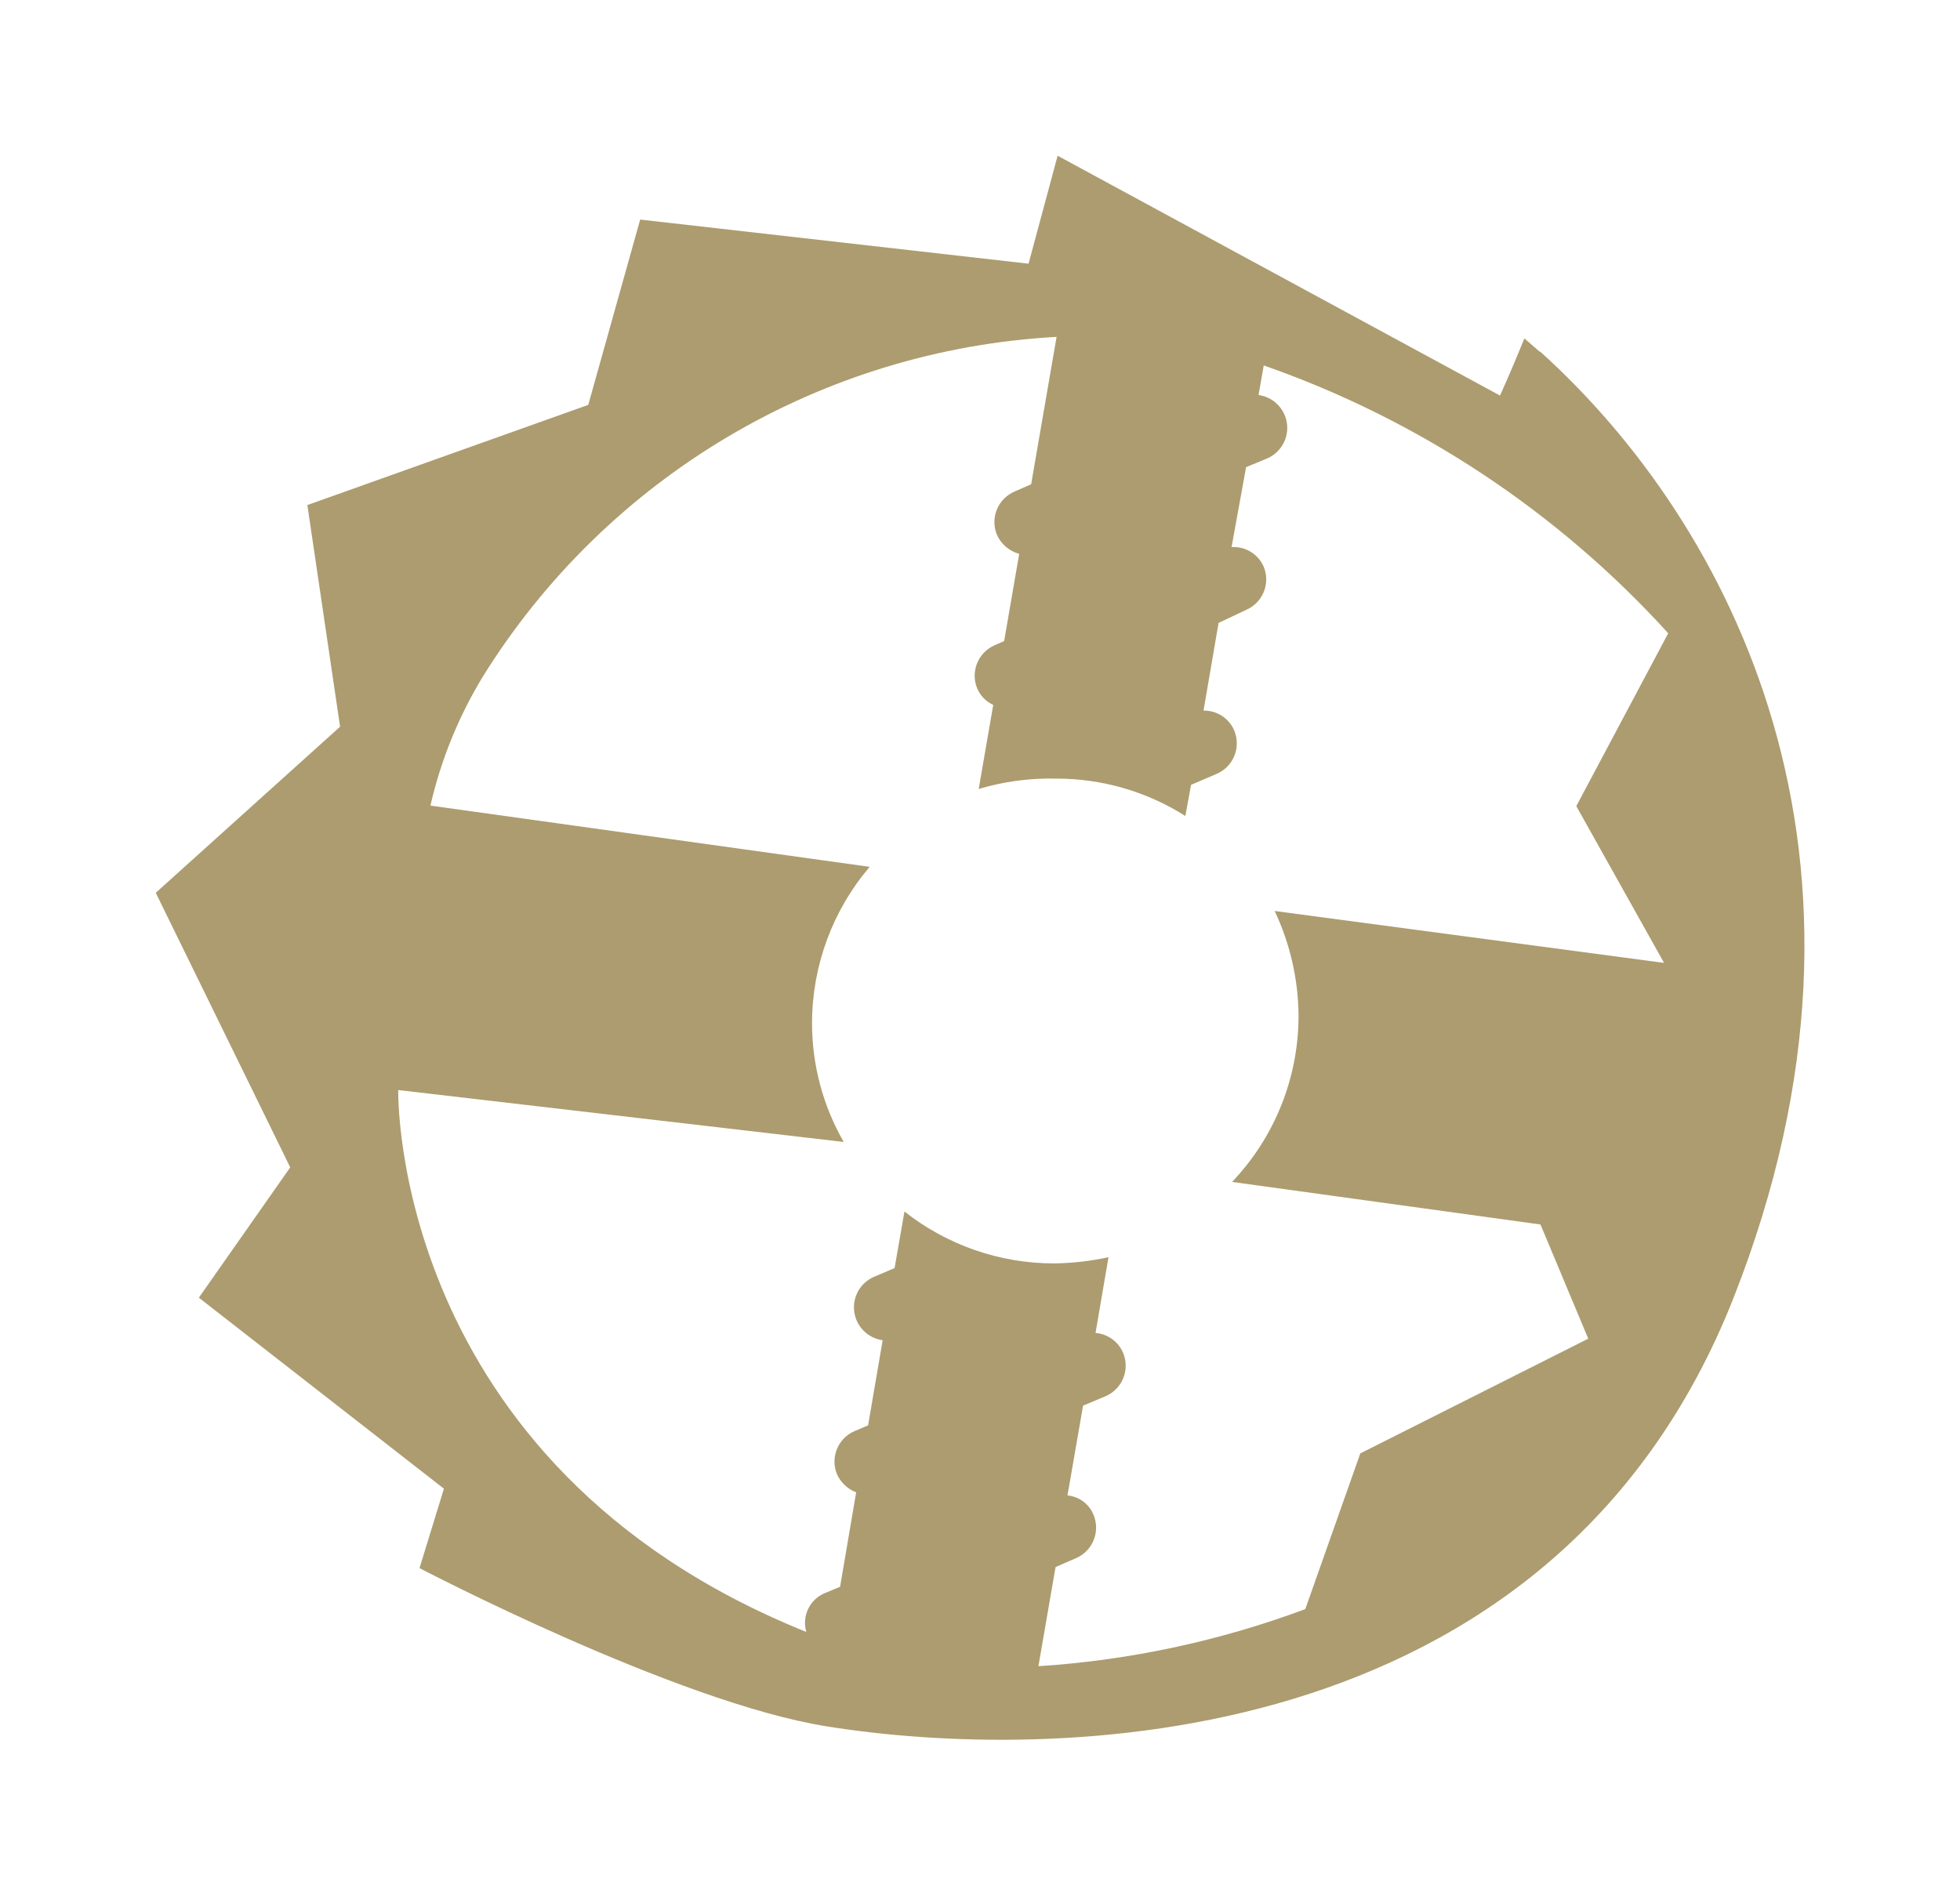
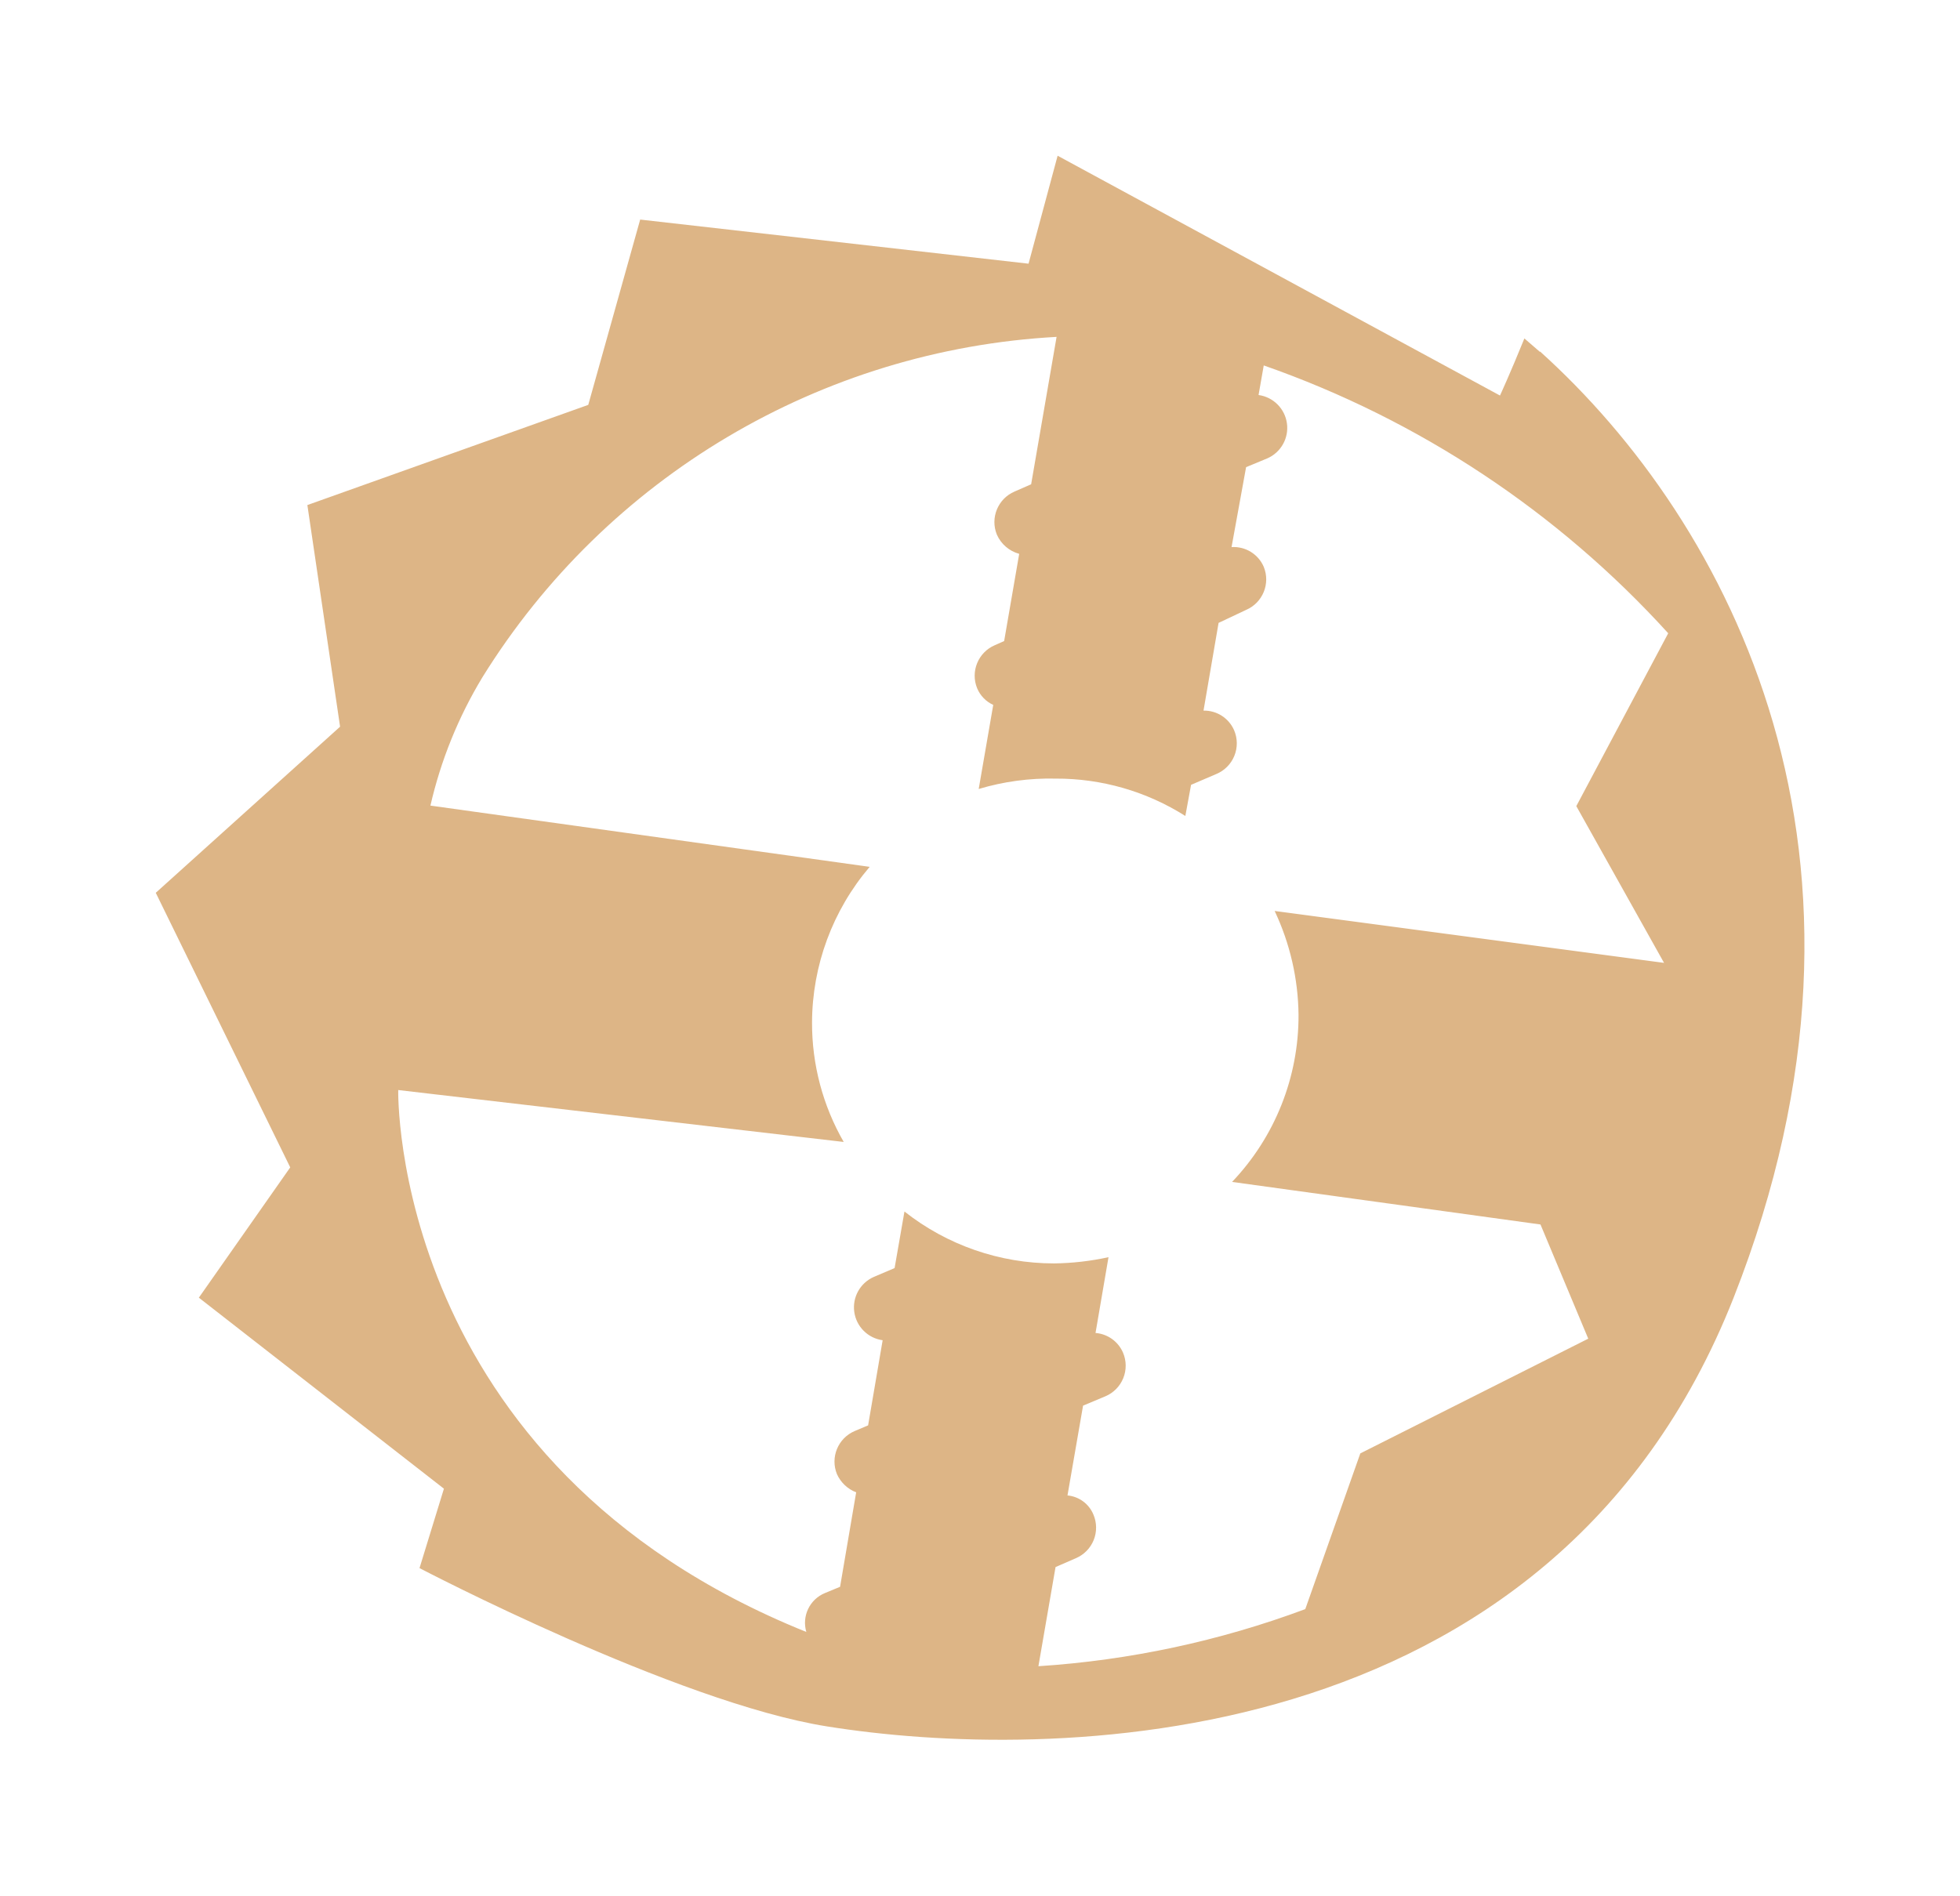
<svg xmlns="http://www.w3.org/2000/svg" viewBox="0 0 37.75 36.517" version="1.1" id="svg15" width="37.75" height="36.517">
  <defs id="defs7">
    <style id="style2">.cls-1{fill:none;}.cls-2{clip-path:url(#clip-path);}</style>
    <clipPath id="clip-path" transform="translate(0 0)">
      <rect class="cls-1" width="31.75" height="30.53" id="rect4" x="0" y="0" />
    </clipPath>
  </defs>
-   <g id="Layer_2" data-name="Layer 2" style="fill:#ac9c6f;fill-opacity:1" transform="translate(3,3)">
-     <g id="Layer_1-2" data-name="Layer 1" style="fill:#ac9c6f;fill-opacity:1">
-       <g class="cls-2" clip-path="url(#clip-path)" id="g11" style="fill:#ac9c6f;fill-opacity:1">
-         <path d="m 26.66,3.78 -0.3,-0.26 c -0.28,0.69 -0.47,1.1 -0.47,1.1 L 17.37,0 16.81,2.08 9.33,1.23 8.33,4.8 2.92,6.73 3.55,11 0,14.2 2.59,19.49 0.83,22 5.55,25.68 5.08,27.21 c 0,0 4.95,2.59 7.85,3.05 C 17.11,30.93 26.87,30.93 30.39,22 33.74,13.49 30.31,7.06 26.66,3.77 m 2.39,11.78 -7.5,-1 a 4.8,4.8 0 0 1 0.46,2 4.64,4.64 0 0 1 -1.28,3.22 l 5.94,0.82 0.92,2.2 L 23.2,25 22.14,28 A 18.07,18.07 0 0 1 17,29.1 l 0.33,-1.91 0.39,-0.17 a 0.64,0.64 0 0 0 0.34,-0.84 0.6,0.6 0 0 0 -0.5,-0.37 l 0.3,-1.73 0.43,-0.18 a 0.64,0.64 0 0 0 0.34,-0.84 0.63,0.63 0 0 0 -0.53,-0.38 l 0.25,-1.46 a 5.2,5.2 0 0 1 -1.05,0.12 4.65,4.65 0 0 1 -2.88,-1 l -0.19,1.09 -0.4,0.17 A 0.64,0.64 0 0 0 14,22.82 l -0.28,1.64 -0.26,0.11 a 0.64,0.64 0 0 0 -0.34,0.83 0.67,0.67 0 0 0 0.37,0.35 l -0.31,1.82 -0.29,0.12 a 0.62,0.62 0 0 0 -0.36,0.75 C 4.51,25.21 4.67,18 4.67,18 l 8.58,1 a 4.59,4.59 0 0 1 -0.61,-2.3 4.65,4.65 0 0 1 1.11,-3 L 5.29,12.52 a 8.41,8.41 0 0 1 1,-2.47 13.91,13.91 0 0 1 11.06,-6.56 L 16.86,6.33 16.54,6.47 A 0.64,0.64 0 0 0 16.2,7.3 0.66,0.66 0 0 0 16.63,7.67 l -0.29,1.68 -0.18,0.08 a 0.64,0.64 0 0 0 -0.34,0.83 0.61,0.61 0 0 0 0.31,0.32 l -0.28,1.62 a 4.78,4.78 0 0 1 1.48,-0.2 4.63,4.63 0 0 1 2.5,0.72 l 0.11,-0.6 0.49,-0.21 a 0.64,0.64 0 0 0 0.34,-0.84 0.63,0.63 0 0 0 -0.59,-0.38 L 20.47,9 21,8.75 A 0.64,0.64 0 0 0 21.34,7.92 0.63,0.63 0 0 0 20.72,7.54 L 21,6 21.41,5.83 A 0.64,0.64 0 0 0 21.24,4.61 l 0.1,-0.57 a 19,19 0 0 1 7.79,5.16 l -1.77,3.33 z" id="path9" style="fill:#ac9c6f;fill-opacity:1" />
+   <g id="Layer_2" data-name="Layer 2" style="fill:#ddb586;fill-opacity:1" transform="translate(3,3)">
+     <g id="Layer_1-2" data-name="Layer 1" style="fill:#ddb586;fill-opacity:1">
+       <g class="cls-2" clip-path="url(#clip-path)" id="g11" style="fill:#ddb586;fill-opacity:1">
+         <path d="m 26.66,3.78 -0.3,-0.26 c -0.28,0.69 -0.47,1.1 -0.47,1.1 L 17.37,0 16.81,2.08 9.33,1.23 8.33,4.8 2.92,6.73 3.55,11 0,14.2 2.59,19.49 0.83,22 5.55,25.68 5.08,27.21 c 0,0 4.95,2.59 7.85,3.05 C 17.11,30.93 26.87,30.93 30.39,22 33.74,13.49 30.31,7.06 26.66,3.77 m 2.39,11.78 -7.5,-1 a 4.8,4.8 0 0 1 0.46,2 4.64,4.64 0 0 1 -1.28,3.22 l 5.94,0.82 0.92,2.2 L 23.2,25 22.14,28 A 18.07,18.07 0 0 1 17,29.1 l 0.33,-1.91 0.39,-0.17 a 0.64,0.64 0 0 0 0.34,-0.84 0.6,0.6 0 0 0 -0.5,-0.37 l 0.3,-1.73 0.43,-0.18 a 0.64,0.64 0 0 0 0.34,-0.84 0.63,0.63 0 0 0 -0.53,-0.38 l 0.25,-1.46 a 5.2,5.2 0 0 1 -1.05,0.12 4.65,4.65 0 0 1 -2.88,-1 l -0.19,1.09 -0.4,0.17 A 0.64,0.64 0 0 0 14,22.82 l -0.28,1.64 -0.26,0.11 a 0.64,0.64 0 0 0 -0.34,0.83 0.67,0.67 0 0 0 0.37,0.35 l -0.31,1.82 -0.29,0.12 a 0.62,0.62 0 0 0 -0.36,0.75 C 4.51,25.21 4.67,18 4.67,18 l 8.58,1 a 4.59,4.59 0 0 1 -0.61,-2.3 4.65,4.65 0 0 1 1.11,-3 L 5.29,12.52 a 8.41,8.41 0 0 1 1,-2.47 13.91,13.91 0 0 1 11.06,-6.56 L 16.86,6.33 16.54,6.47 A 0.64,0.64 0 0 0 16.2,7.3 0.66,0.66 0 0 0 16.63,7.67 l -0.29,1.68 -0.18,0.08 a 0.64,0.64 0 0 0 -0.34,0.83 0.61,0.61 0 0 0 0.31,0.32 l -0.28,1.62 a 4.78,4.78 0 0 1 1.48,-0.2 4.63,4.63 0 0 1 2.5,0.72 l 0.11,-0.6 0.49,-0.21 a 0.64,0.64 0 0 0 0.34,-0.84 0.63,0.63 0 0 0 -0.59,-0.38 L 20.47,9 21,8.75 A 0.64,0.64 0 0 0 21.34,7.92 0.63,0.63 0 0 0 20.72,7.54 L 21,6 21.41,5.83 A 0.64,0.64 0 0 0 21.24,4.61 l 0.1,-0.57 a 19,19 0 0 1 7.79,5.16 l -1.77,3.33 z" id="path9" style="fill:#ddb586;fill-opacity:1" />
      </g>
    </g>
  </g>
</svg>
